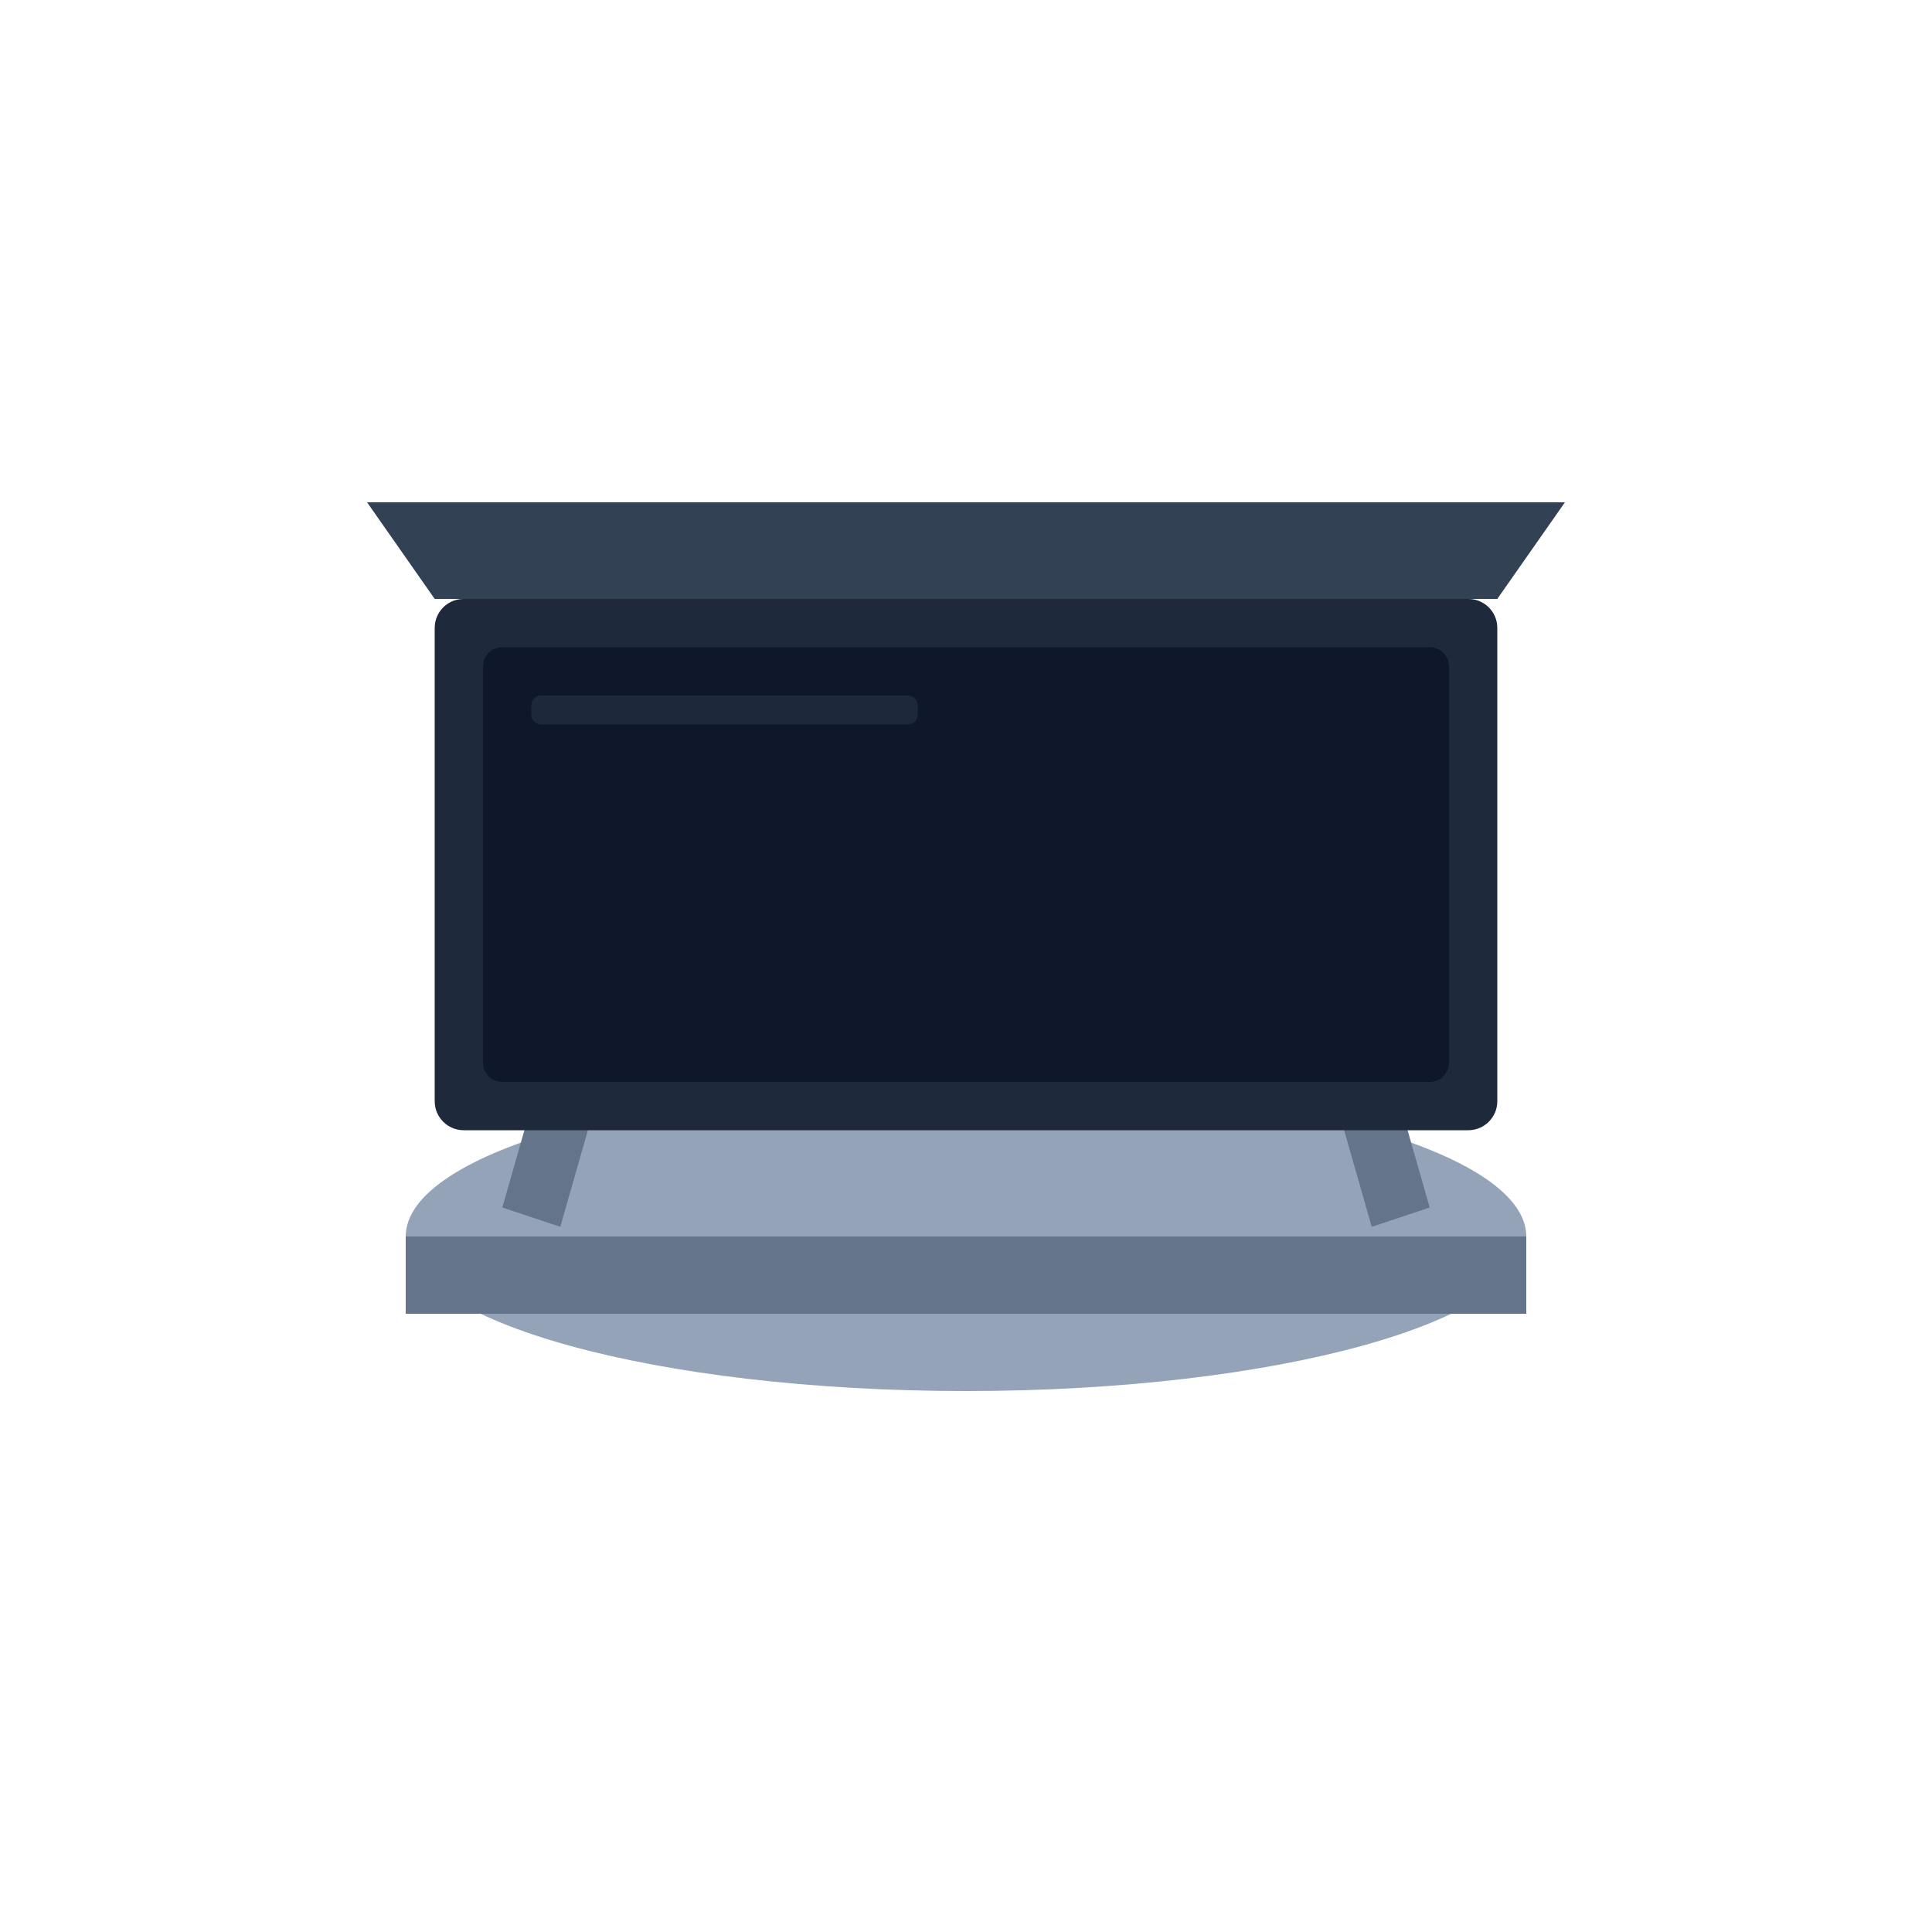
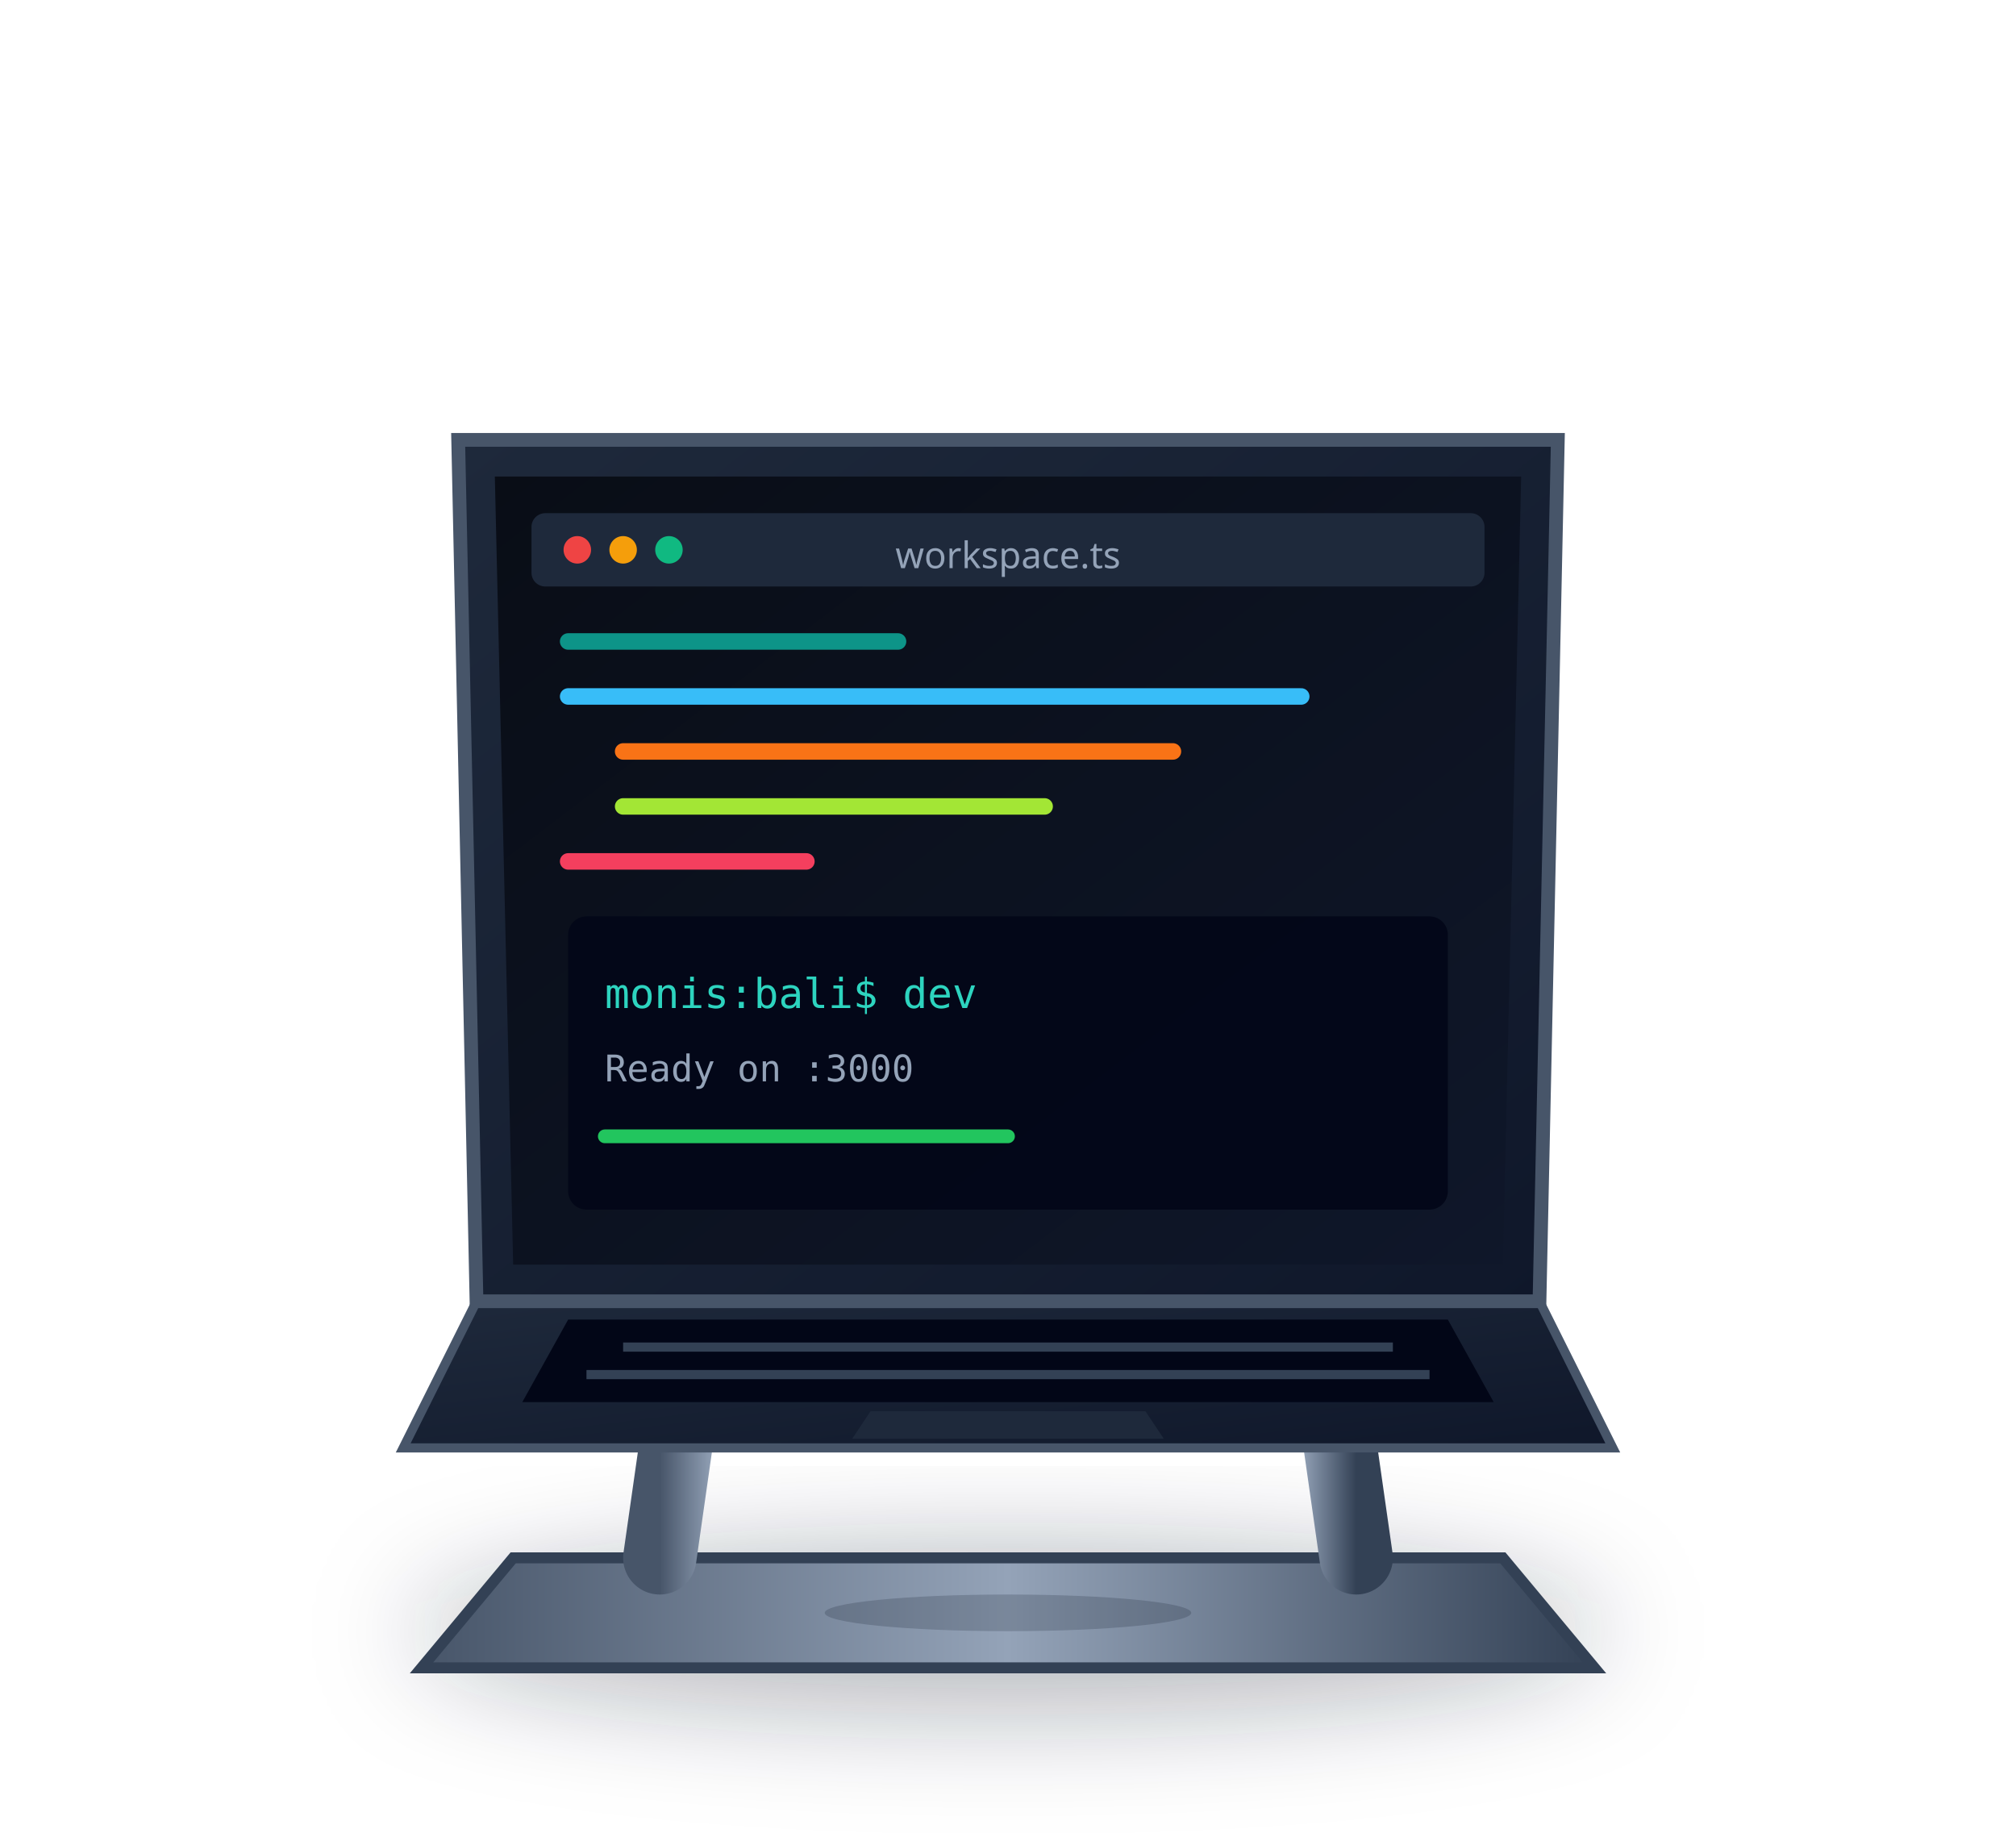
- <svg xmlns="http://www.w3.org/2000/svg" width="200" height="200" viewBox="0 0 200 200">
-   <ellipse cx="100" cy="128" rx="58" ry="16" fill="#94a3b8" />
-   <polygon points="42,128 158,128 158,136 42,136" fill="#64748b" />
-   <polygon points="52,125 70,62 76,64 58,127" fill="#64748b" />
-   <polygon points="148,125 130,62 124,64 142,127" fill="#64748b" />
-   <polygon points="45,62 155,62 162,52 38,52" fill="#334155" />
-   <rect x="45" y="62" width="110" height="55" rx="3" fill="#1e293b" />
-   <rect x="50" y="67" width="100" height="45" rx="2" fill="#0f172a" />
-   <rect x="55" y="72" width="40" height="3" rx="1" fill="#334155" opacity="0.4" />
+ <svg xmlns="http://www.w3.org/2000/svg" width="220" height="200" viewBox="0 0 220 200" fill="none">
+   <defs>
+     <linearGradient id="ls-metal" x1="0" y1="0" x2="1" y2="0">
+       <stop offset="0%" stop-color="#475569" />
+       <stop offset="50%" stop-color="#94a3b8" />
+       <stop offset="100%" stop-color="#334155" />
+     </linearGradient>
+     <linearGradient id="ls-mac" x1="0" y1="0" x2="1" y2="1">
+       <stop offset="0%" stop-color="#1e293b" />
+       <stop offset="100%" stop-color="#0f172a" />
+     </linearGradient>
+     <linearGradient id="ls-screen" x1="0" y1="0" x2="1" y2="1">
+       <stop offset="0%" stop-color="#090d16" />
+       <stop offset="100%" stop-color="#0f172a" />
+     </linearGradient>
+     <filter id="ls-shadow" x="30" y="160" width="160" height="40" filterUnits="userSpaceOnUse">
+       <feGaussianBlur stdDeviation="6" result="blur" />
+     </filter>
+   </defs>
+   <ellipse cx="110" cy="178" rx="65" ry="9" fill="#0f172a" opacity="0.3" filter="url(#ls-shadow)" />
+   <polygon points="56,170 164,170 174,182 46,182" fill="url(#ls-metal)" stroke="#334155" stroke-width="1.2" />
+   <ellipse cx="110" cy="176" rx="20" ry="2" fill="#0f172a" opacity="0.2" />
+   <path d="M72 170 L78 128 L84 128" stroke="url(#ls-metal)" stroke-width="8" stroke-linecap="round" stroke-linejoin="round" />
+   <path d="M148 170 L142 128 L136 128" stroke="url(#ls-metal)" stroke-width="8" stroke-linecap="round" stroke-linejoin="round" />
+   <rect x="74" y="142" width="6" height="14" rx="2" fill="#0f172a" />
+   <rect x="140" y="142" width="6" height="14" rx="2" fill="#0f172a" />
+   <polygon points="52,142 168,142 176,158 44,158" fill="url(#ls-mac)" stroke="#475569" stroke-width="1" />
+   <polygon points="62,144 158,144 163,153 57,153" fill="#020617" />
+   <line x1="68" y1="147" x2="152" y2="147" stroke="#334155" stroke-width="1" />
+   <line x1="64" y1="150" x2="156" y2="150" stroke="#334155" stroke-width="1" />
+   <polygon points="95,154 125,154 127,157 93,157" fill="#1e293b" />
+   <polygon points="50,48 170,48 168,142 52,142" fill="url(#ls-mac)" stroke="#475569" stroke-width="1.5" />
+   <polygon points="54,52 166,52 164,138 56,138" fill="url(#ls-screen)" />
+   <rect x="58" y="56" width="104" height="8" rx="1.5" fill="#1e293b" />
+   <circle cx="63" cy="60" r="1.5" fill="#ef4444" />
+   <circle cx="68" cy="60" r="1.5" fill="#f59e0b" />
+   <circle cx="73" cy="60" r="1.5" fill="#10b981" />
+   <text x="110" y="62" font-family="system-ui" font-size="4" fill="#94a3b8" text-anchor="middle">workspace.ts</text>
+   <line x1="62" y1="70" x2="98" y2="70" stroke="#0d9488" stroke-width="1.8" stroke-linecap="round" />
+   <line x1="62" y1="76" x2="142" y2="76" stroke="#38bdf8" stroke-width="1.8" stroke-linecap="round" />
+   <line x1="68" y1="82" x2="128" y2="82" stroke="#f97316" stroke-width="1.8" stroke-linecap="round" />
+   <line x1="68" y1="88" x2="114" y2="88" stroke="#a3e635" stroke-width="1.8" stroke-linecap="round" />
+   <line x1="62" y1="94" x2="88" y2="94" stroke="#f43f5e" stroke-width="1.8" stroke-linecap="round" />
+   <rect x="62" y="100" width="96" height="32" rx="2" fill="#020617" opacity="0.9" />
+   <text x="66" y="110" font-family="monospace" font-size="4.5" fill="#2dd4bf">monis:bali$ dev</text>
+   <text x="66" y="118" font-family="monospace" font-size="4" fill="#94a3b8">Ready on :3000</text>
+   <line x1="66" y1="124" x2="110" y2="124" stroke="#22c55e" stroke-width="1.5" stroke-linecap="round" />
</svg>
